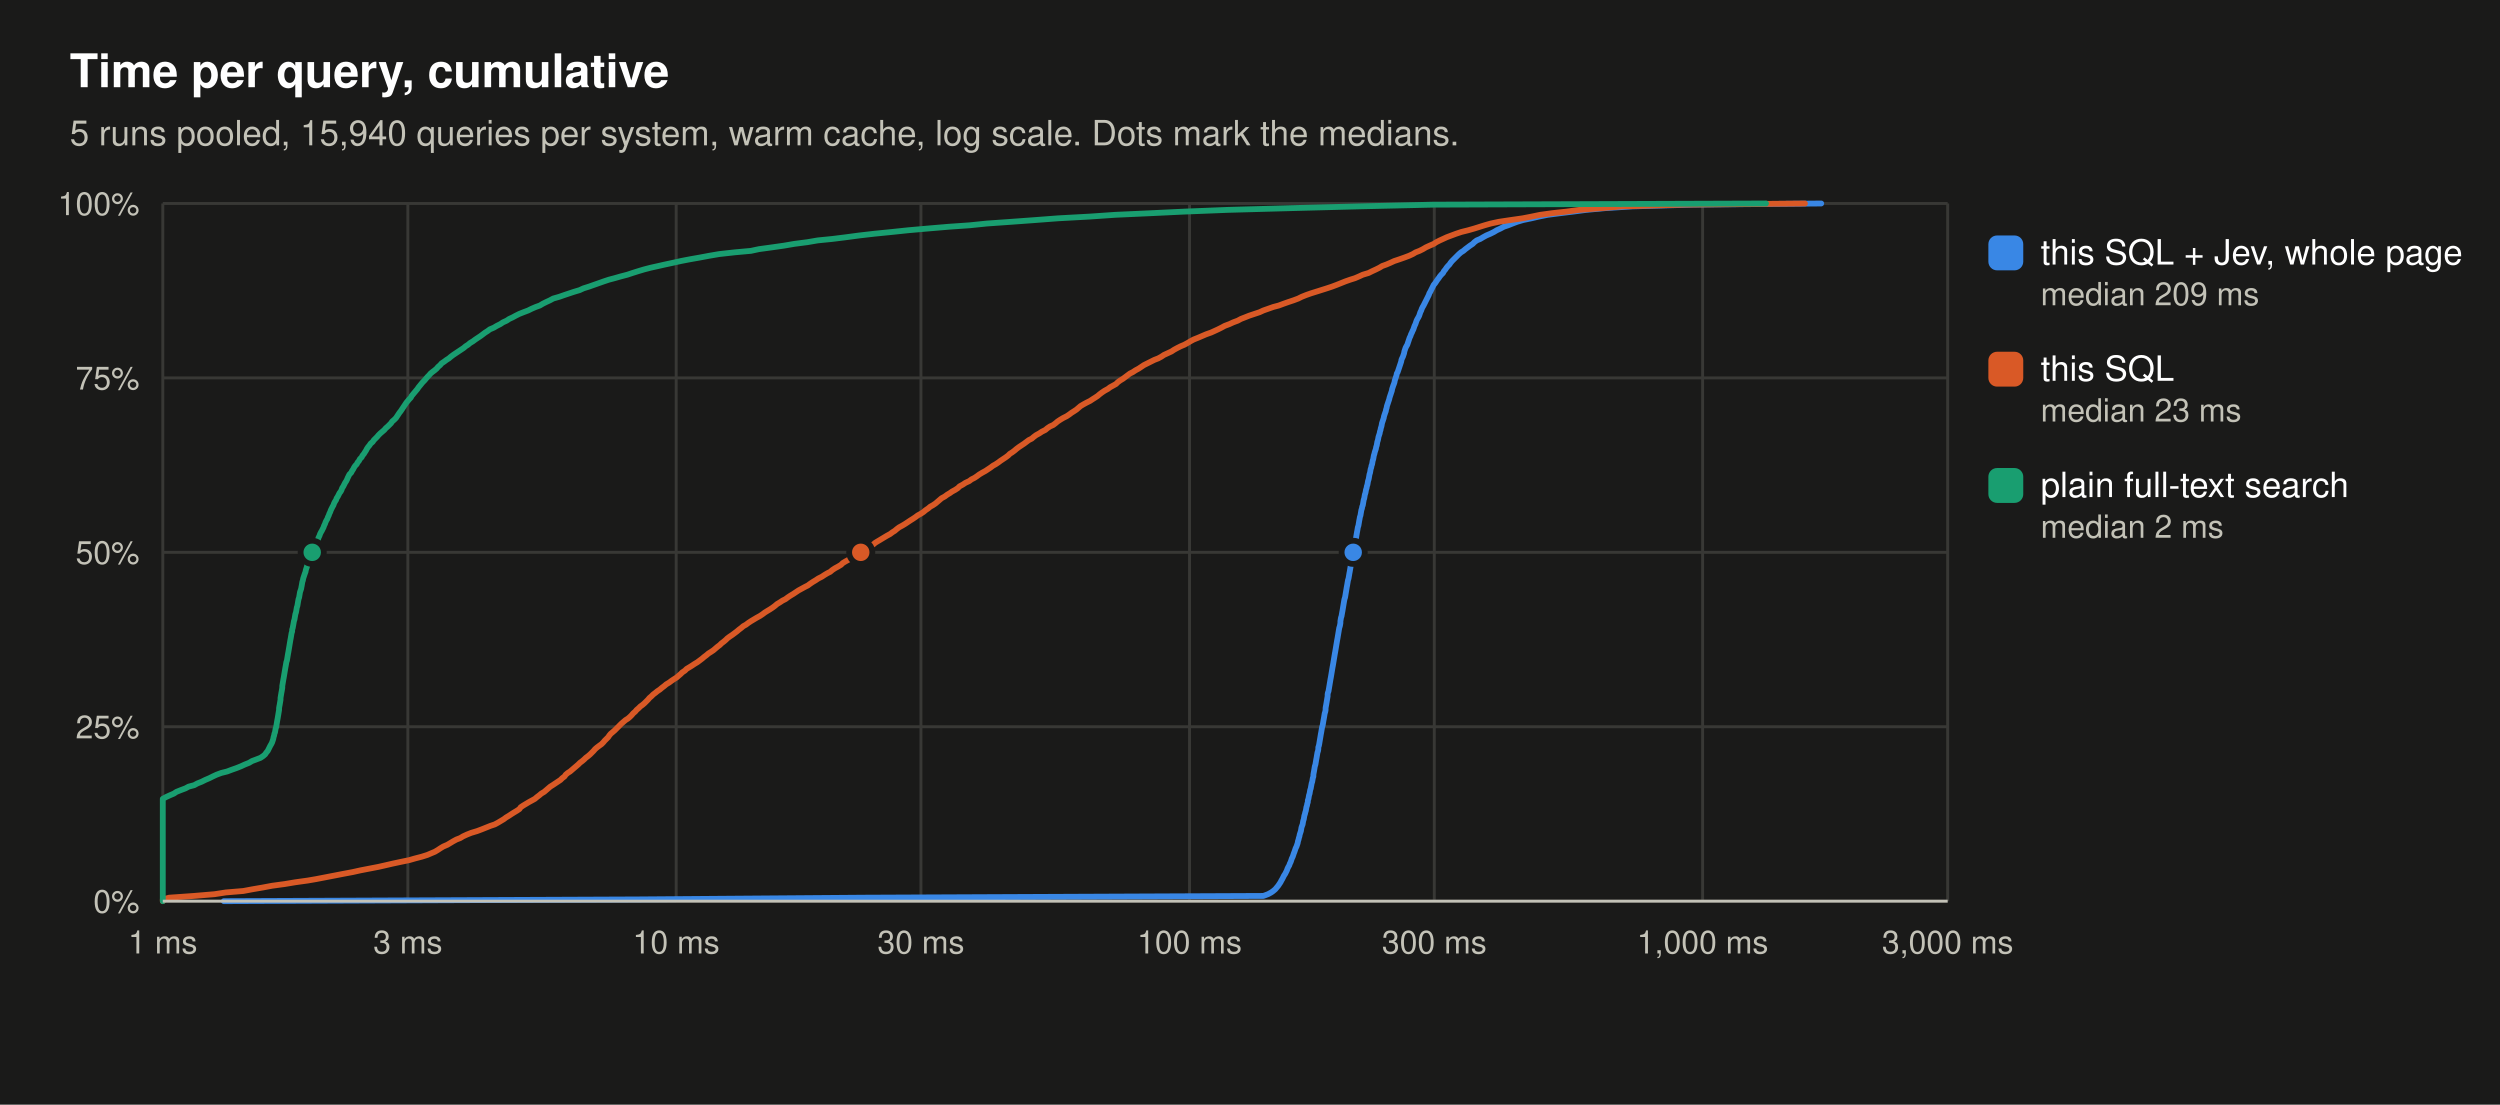
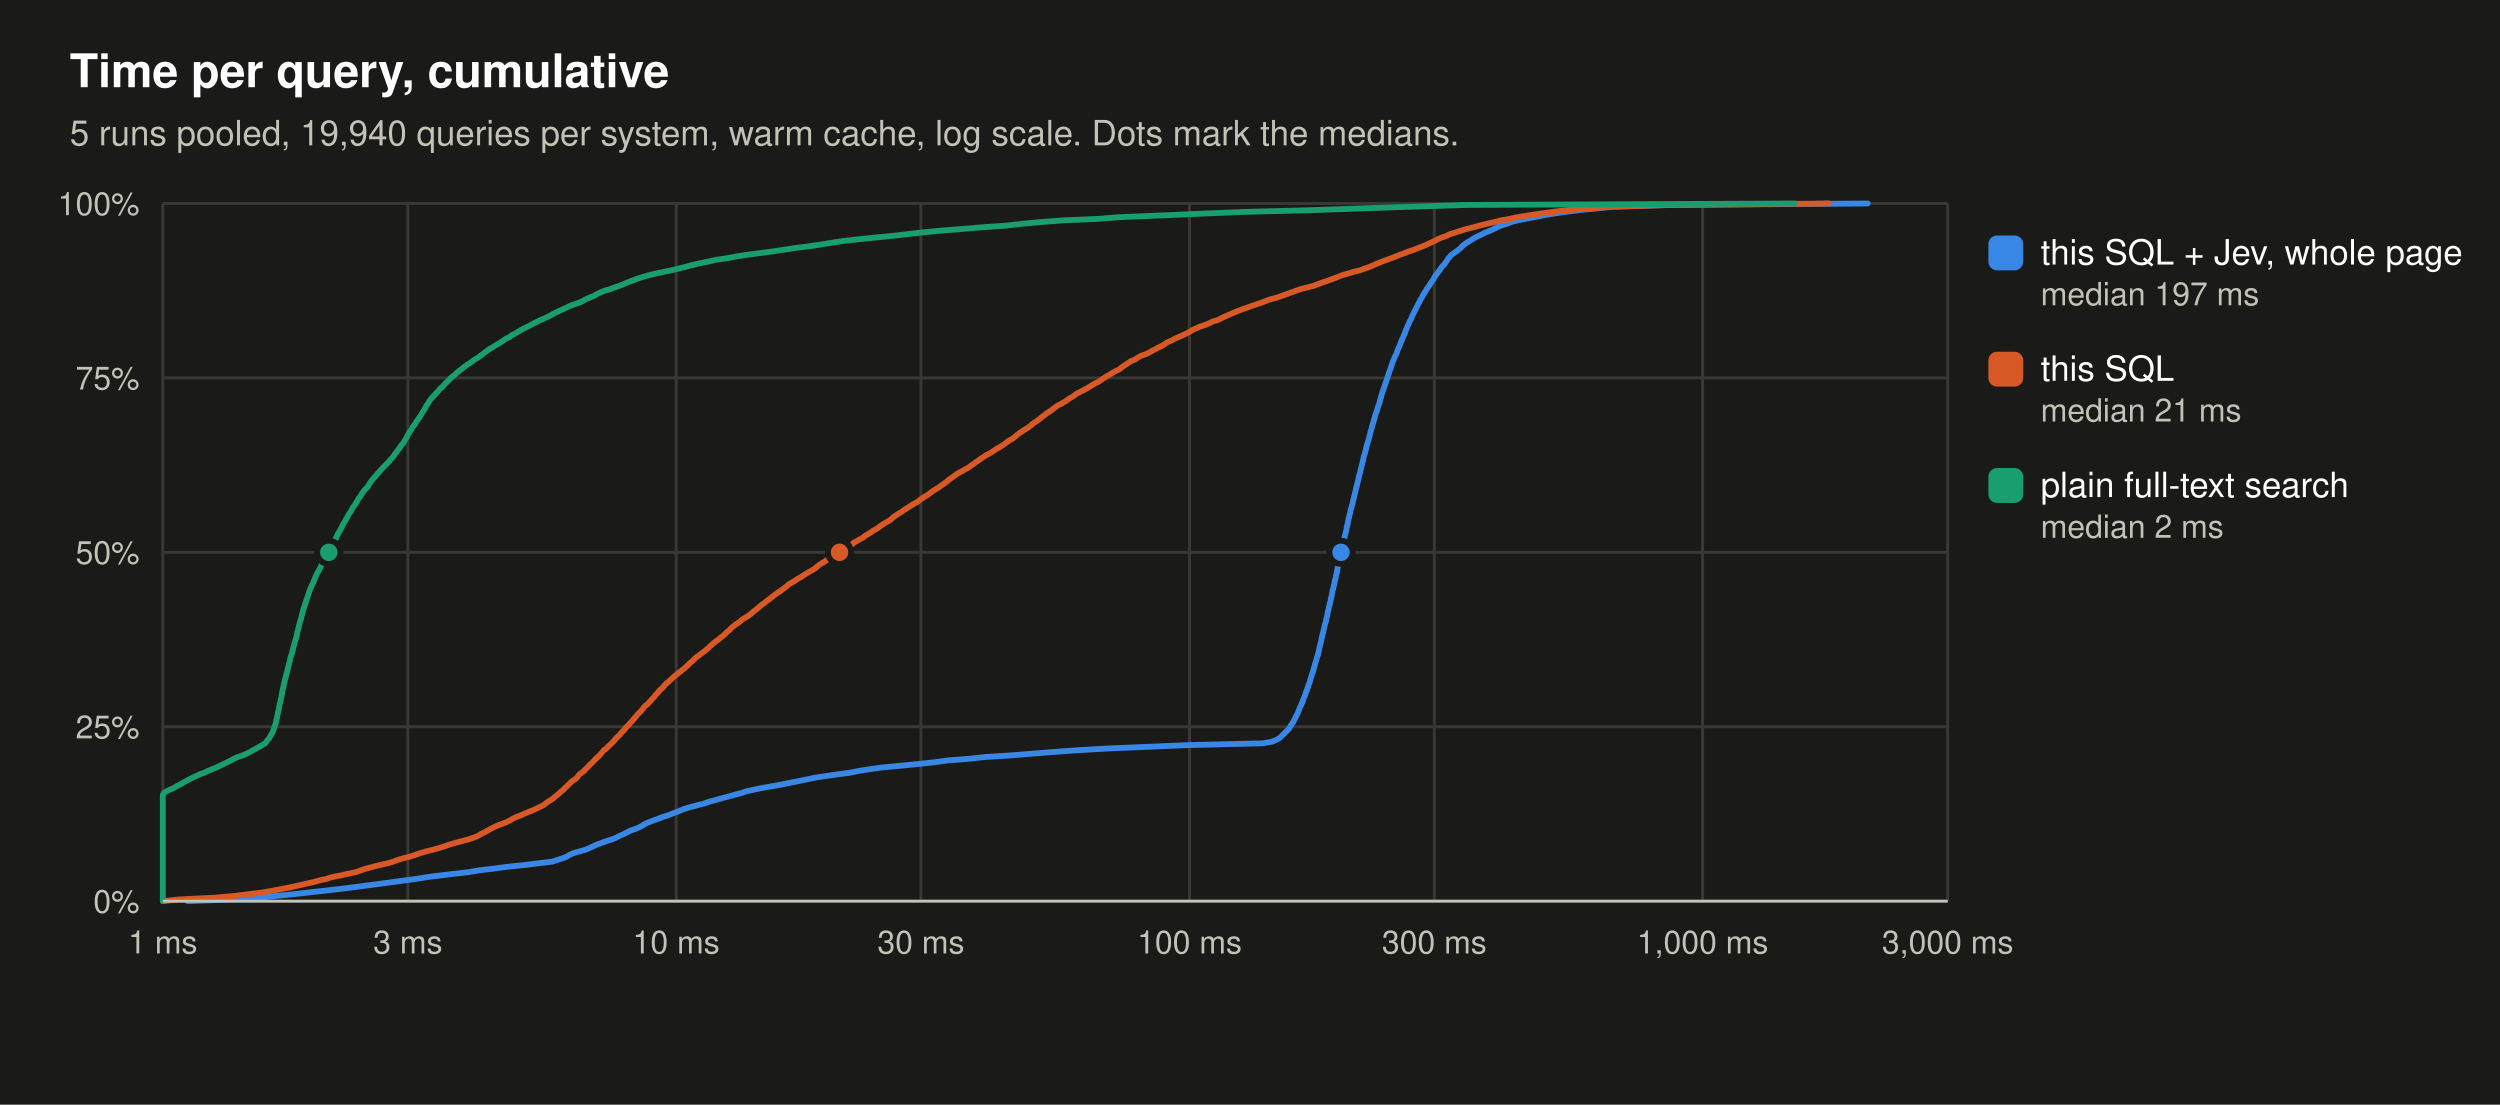
<svg xmlns="http://www.w3.org/2000/svg" width="860" height="380" viewBox="0 0 860 380" role="img" font-family="-apple-system, 'Segoe UI', Helvetica, Arial, sans-serif">
  <rect width="860" height="380" fill="#1a1a19" />
  <text x="24.0" y="30.0" font-size="16" fill="#ffffff" font-weight="600">Time per query, cumulative</text>
-   <text x="24.0" y="50.0" font-size="12" fill="#c3c2b7">5 runs pooled, 15,940 queries per system, warm cache, log scale. Dots mark the medians.</text>
+   <text x="24.0" y="50.0" font-size="12" fill="#c3c2b7">5 runs pooled, 19,940 queries per system, warm cache, log scale. Dots mark the medians.</text>
  <line x1="56.0" y1="310.0" x2="670.0" y2="310.0" stroke="#383835" stroke-width="1" />
  <text x="48.0" y="314.0" font-size="11" fill="#c3c2b7" text-anchor="end">0%</text>
  <line x1="56.0" y1="250.0" x2="670.0" y2="250.0" stroke="#383835" stroke-width="1" />
  <text x="48.0" y="254.0" font-size="11" fill="#c3c2b7" text-anchor="end">25%</text>
  <line x1="56.0" y1="190.0" x2="670.0" y2="190.0" stroke="#383835" stroke-width="1" />
  <text x="48.0" y="194.0" font-size="11" fill="#c3c2b7" text-anchor="end">50%</text>
  <line x1="56.0" y1="130.0" x2="670.0" y2="130.0" stroke="#383835" stroke-width="1" />
  <text x="48.0" y="134.0" font-size="11" fill="#c3c2b7" text-anchor="end">75%</text>
  <line x1="56.0" y1="70.0" x2="670.0" y2="70.0" stroke="#383835" stroke-width="1" />
  <text x="48.0" y="74.0" font-size="11" fill="#c3c2b7" text-anchor="end">100%</text>
  <line x1="56.0" y1="70.0" x2="56.0" y2="310.0" stroke="#383835" stroke-width="1" />
  <text x="56.0" y="328.0" font-size="11" fill="#c3c2b7" text-anchor="middle">1 ms</text>
  <line x1="140.3" y1="70.0" x2="140.3" y2="310.0" stroke="#383835" stroke-width="1" />
  <text x="140.3" y="328.0" font-size="11" fill="#c3c2b7" text-anchor="middle">3 ms</text>
  <line x1="232.6" y1="70.0" x2="232.6" y2="310.0" stroke="#383835" stroke-width="1" />
  <text x="232.6" y="328.0" font-size="11" fill="#c3c2b7" text-anchor="middle">10 ms</text>
  <line x1="316.8" y1="70.0" x2="316.8" y2="310.0" stroke="#383835" stroke-width="1" />
  <text x="316.8" y="328.0" font-size="11" fill="#c3c2b7" text-anchor="middle">30 ms</text>
  <line x1="409.2" y1="70.0" x2="409.2" y2="310.0" stroke="#383835" stroke-width="1" />
  <text x="409.2" y="328.0" font-size="11" fill="#c3c2b7" text-anchor="middle">100 ms</text>
  <line x1="493.4" y1="70.0" x2="493.4" y2="310.0" stroke="#383835" stroke-width="1" />
  <text x="493.4" y="328.0" font-size="11" fill="#c3c2b7" text-anchor="middle">300 ms</text>
  <line x1="585.7" y1="70.0" x2="585.7" y2="310.0" stroke="#383835" stroke-width="1" />
  <text x="585.7" y="328.0" font-size="11" fill="#c3c2b7" text-anchor="middle">1,000 ms</text>
  <line x1="670.0" y1="70.0" x2="670.0" y2="310.0" stroke="#383835" stroke-width="1" />
  <text x="670.0" y="328.0" font-size="11" fill="#c3c2b7" text-anchor="middle">3,000 ms</text>
-   <path d="M77.0,310.0L219.5,309.4L297.5,308.8L434.6,308.2L436.2,307.6L437.3,307.0L438.0,306.5L438.7,305.9L439.2,305.3L439.7,304.7L440.1,304.1L440.5,303.5L440.8,302.9L441.1,302.4L441.4,301.8L441.7,301.2L442.1,300.6L442.4,300.0L442.7,299.4L442.9,298.8L443.2,298.2L443.5,297.7L443.7,297.1L444.0,296.5L444.2,295.9L444.4,295.3L444.7,294.7L444.9,294.1L445.1,293.5L445.3,293.0L445.5,292.4L445.7,291.8L446.0,291.2L446.2,290.6L446.4,290.0L446.5,289.4L446.7,288.8L446.8,288.3L447.0,287.7L447.1,287.1L447.3,286.5L447.5,285.9L447.6,285.3L447.7,284.7L447.9,284.1L448.1,283.6L448.2,283.0L448.3,282.4L448.5,281.8L448.6,281.2L448.7,280.6L448.9,280.0L449.0,279.5L449.2,278.9L449.3,278.3L449.4,277.7L449.6,277.1L449.7,276.5L449.9,275.9L449.9,275.3L450.1,274.8L450.2,274.2L450.3,273.6L450.5,273.0L450.6,272.4L450.7,271.8L450.9,271.2L451.0,270.6L451.1,270.1L451.2,269.5L451.4,268.9L451.5,268.3L451.6,267.7L451.8,267.1L451.8,266.5L451.9,265.9L452.0,265.4L452.1,264.8L452.2,264.2L452.3,263.6L452.5,263.0L452.6,262.4L452.7,261.8L452.8,261.2L452.9,260.7L453.0,260.1L453.1,259.5L453.2,258.9L453.4,258.3L453.5,257.7L453.5,257.1L453.7,256.5L453.8,256.0L453.9,255.4L454.0,254.8L454.1,254.2L454.2,253.6L454.3,253.0L454.4,252.4L454.5,251.9L454.6,251.3L454.7,250.7L454.8,250.1L455.0,249.5L455.1,248.9L455.2,248.3L455.3,247.7L455.4,247.2L455.5,246.6L455.6,246.0L455.7,245.4L455.9,244.8L456.0,244.2L456.0,243.6L456.1,243.0L456.2,242.5L456.3,241.9L456.4,241.3L456.5,240.7L456.6,240.1L456.7,239.5L456.7,238.9L456.8,238.3L457.0,237.8L457.1,237.2L457.2,236.6L457.3,236.0L457.4,235.4L457.5,234.8L457.6,234.2L457.7,233.6L457.8,233.1L457.9,232.5L458.0,231.9L458.1,231.3L458.2,230.7L458.3,230.1L458.4,229.5L458.5,229.0L458.6,228.4L458.7,227.8L458.8,227.2L458.9,226.6L459.0,226.0L459.1,225.4L459.2,224.8L459.3,224.3L459.4,223.7L459.5,223.1L459.6,222.5L459.7,221.9L459.8,221.3L459.9,220.7L460.0,220.1L460.1,219.6L460.2,219.0L460.3,218.4L460.4,217.8L460.5,217.2L460.6,216.6L460.7,216.0L460.9,215.4L461.0,214.9L461.1,214.3L461.1,213.7L461.2,213.1L461.3,212.5L461.5,211.9L461.6,211.3L461.7,210.7L461.8,210.2L461.9,209.6L462.0,209.0L462.1,208.4L462.2,207.8L462.3,207.2L462.4,206.6L462.5,206.1L462.7,205.5L462.8,204.9L462.9,204.3L463.0,203.7L463.1,203.1L463.2,202.5L463.3,201.9L463.4,201.4L463.5,200.8L463.6,200.2L463.7,199.6L463.9,199.0L464.0,198.4L464.1,197.8L464.2,197.2L464.3,196.7L464.4,196.1L464.5,195.5L464.6,194.9L464.7,194.3L464.8,193.7L464.9,193.1L465.1,192.5L465.2,192.0L465.3,191.4L465.4,190.8L465.5,190.2L465.6,189.6L465.7,189.0L465.8,188.4L465.9,187.8L466.1,187.3L466.2,186.7L466.3,186.1L466.4,185.5L466.5,184.9L466.6,184.3L466.7,183.7L466.8,183.1L466.9,182.6L467.0,182.0L467.1,181.4L467.3,180.8L467.4,180.2L467.5,179.6L467.6,179.0L467.7,178.5L467.8,177.9L468.0,177.3L468.1,176.7L468.2,176.1L468.3,175.5L468.5,174.9L468.6,174.3L468.8,173.8L468.9,173.2L469.0,172.6L469.1,172.0L469.3,171.4L469.4,170.8L469.5,170.2L469.7,169.6L469.8,169.1L469.9,168.5L470.1,167.9L470.2,167.3L470.4,166.7L470.5,166.1L470.6,165.5L470.8,164.9L470.9,164.4L471.0,163.8L471.1,163.2L471.3,162.6L471.4,162.0L471.5,161.4L471.7,160.8L471.8,160.2L472.0,159.7L472.1,159.1L472.2,158.5L472.4,157.9L472.5,157.3L472.6,156.7L472.8,156.1L472.9,155.6L473.1,155.0L473.3,154.4L473.4,153.8L473.6,153.2L473.7,152.6L473.8,152.0L474.0,151.4L474.1,150.9L474.2,150.3L474.4,149.7L474.6,149.1L474.7,148.5L474.9,147.9L475.0,147.3L475.2,146.7L475.3,146.2L475.4,145.6L475.6,145.0L475.8,144.4L476.0,143.8L476.1,143.2L476.3,142.6L476.5,142.0L476.7,141.5L476.8,140.9L477.0,140.3L477.1,139.7L477.3,139.1L477.5,138.5L477.7,137.9L477.9,137.3L478.0,136.8L478.2,136.2L478.4,135.6L478.6,135.0L478.8,134.4L478.9,133.8L479.1,133.2L479.3,132.6L479.5,132.1L479.7,131.5L479.8,130.9L480.0,130.3L480.2,129.7L480.4,129.1L480.5,128.5L480.8,128.0L481.0,127.4L481.2,126.8L481.4,126.2L481.6,125.6L481.8,125.0L482.0,124.4L482.1,123.8L482.3,123.3L482.6,122.7L482.8,122.1L483.0,121.5L483.1,120.9L483.3,120.3L483.5,119.7L483.8,119.1L484.1,118.6L484.3,118.0L484.5,117.4L484.7,116.8L484.9,116.2L485.2,115.6L485.4,115.0L485.7,114.4L485.9,113.9L486.2,113.3L486.4,112.7L486.6,112.1L486.9,111.5L487.1,110.9L487.3,110.3L487.6,109.7L487.9,109.2L488.2,108.6L488.4,108.0L488.6,107.4L488.9,106.8L489.1,106.2L489.4,105.6L489.7,105.1L490.0,104.5L490.3,103.9L490.6,103.3L490.9,102.7L491.2,102.1L491.5,101.5L491.7,100.9L492.0,100.4L492.3,99.8L492.6,99.2L492.9,98.6L493.2,98.0L493.7,97.4L494.1,96.8L494.5,96.2L494.9,95.7L495.3,95.1L495.8,94.5L496.4,93.9L496.7,93.3L497.2,92.7L497.6,92.1L498.1,91.5L498.6,91.0L499.0,90.4L499.5,89.8L500.1,89.2L500.7,88.6L501.3,88.0L501.9,87.4L502.6,86.8L503.4,86.3L504.1,85.7L504.9,85.1L505.7,84.5L506.6,83.9L507.2,83.3L508.0,82.7L509.2,82.2L510.2,81.6L511.3,81.0L512.7,80.4L513.9,79.8L514.9,79.2L516.2,78.6L517.3,78.0L518.8,77.5L520.3,76.9L521.9,76.3L523.9,75.7L526.8,75.1L529.4,74.5L532.4,73.9L537.0,73.3L541.1,72.8L545.7,72.2L552.2,71.6L561.5,71.0L582.3,70.4L626.5,70.0" fill="none" stroke="#3987e5" stroke-width="2" stroke-linejoin="round" stroke-linecap="round" />
-   <circle cx="465.5" cy="190.0" r="4" fill="#3987e5" stroke="#1a1a19" stroke-width="2" />
-   <path d="M56.0,310.0L56.0,309.4L58.2,308.8L66.7,308.2L73.8,307.6L77.7,307.0L83.7,306.5L86.9,305.9L90.4,305.3L93.6,304.7L98.0,304.1L101.6,303.5L105.9,302.9L108.8,302.4L111.9,301.8L115.0,301.2L118.1,300.6L121.3,300.0L124.0,299.4L127.1,298.8L130.2,298.2L132.4,297.7L135.0,297.1L137.8,296.5L140.7,295.9L142.8,295.3L145.1,294.7L147.0,294.1L148.4,293.5L149.6,293.0L150.6,292.4L151.5,291.8L152.5,291.2L153.9,290.6L154.9,290.0L155.9,289.4L157.0,288.8L158.3,288.3L159.3,287.7L160.6,287.1L162.1,286.5L164.1,285.9L165.7,285.3L167.2,284.7L168.7,284.1L170.2,283.6L171.3,283.0L172.3,282.4L173.3,281.8L174.1,281.2L175.1,280.6L176.0,280.0L176.8,279.5L177.8,278.9L178.7,278.3L179.1,277.7L180.0,277.1L181.0,276.5L182.0,275.9L183.1,275.3L184.0,274.8L184.7,274.2L185.5,273.6L186.2,273.0L187.2,272.4L187.9,271.8L188.6,271.2L189.3,270.6L190.1,270.1L191.0,269.5L191.9,268.9L192.8,268.3L193.4,267.7L194.2,267.1L194.6,266.5L195.3,265.9L196.1,265.4L196.8,264.8L197.5,264.2L198.2,263.6L198.9,263.0L199.5,262.4L200.3,261.8L201.0,261.2L201.5,260.7L202.3,260.1L203.0,259.5L203.6,258.9L204.2,258.3L204.7,257.7L205.4,257.1L206.2,256.5L206.9,256.0L207.5,255.4L208.0,254.8L208.6,254.2L209.2,253.6L209.6,253.0L210.1,252.4L210.7,251.9L211.4,251.3L212.0,250.7L212.6,250.1L213.2,249.5L213.8,248.9L214.5,248.3L215.2,247.7L216.0,247.2L216.7,246.6L217.3,246.0L217.8,245.4L218.5,244.8L219.0,244.2L219.7,243.6L220.3,243.0L221.0,242.5L221.7,241.9L222.3,241.3L222.9,240.7L223.4,240.1L224.1,239.5L224.7,238.9L225.5,238.3L226.1,237.8L227.0,237.2L227.7,236.6L228.5,236.0L229.2,235.4L230.2,234.8L231.0,234.2L231.9,233.6L232.7,233.1L233.4,232.5L234.1,231.9L234.7,231.3L235.6,230.7L236.2,230.1L237.2,229.5L238.0,229.0L238.9,228.4L239.9,227.8L240.7,227.2L241.5,226.6L242.2,226.0L243.0,225.4L243.7,224.8L244.5,224.3L245.4,223.7L246.1,223.1L246.8,222.5L247.6,221.9L248.2,221.3L249.0,220.7L249.7,220.1L250.2,219.6L251.0,219.0L251.9,218.4L252.7,217.8L253.5,217.2L254.2,216.6L255.0,216.0L255.7,215.4L256.6,214.9L257.4,214.3L258.3,213.7L259.3,213.1L260.3,212.5L261.4,211.9L262.3,211.3L263.1,210.7L263.9,210.2L264.9,209.6L265.8,209.0L266.6,208.4L267.3,207.8L268.3,207.2L269.2,206.6L270.2,206.1L271.0,205.5L271.9,204.9L272.9,204.3L273.8,203.7L274.7,203.1L275.8,202.5L276.9,201.9L277.9,201.4L278.7,200.8L279.6,200.2L280.6,199.6L281.5,199.0L282.7,198.4L283.6,197.8L284.6,197.2L285.6,196.7L286.3,196.1L287.2,195.5L288.3,194.9L289.3,194.3L289.9,193.7L290.9,193.1L292.0,192.5L292.8,192.0L293.8,191.4L294.7,190.8L295.8,190.2L296.6,189.6L297.6,189.0L298.5,188.4L299.6,187.8L300.4,187.3L301.1,186.7L302.1,186.1L303.1,185.5L304.1,184.9L305.1,184.3L306.2,183.7L307.0,183.1L307.8,182.6L308.5,182.0L309.3,181.4L310.4,180.8L311.4,180.2L312.3,179.6L313.2,179.0L314.0,178.5L314.9,177.9L315.7,177.3L316.8,176.7L317.7,176.1L318.4,175.5L319.3,174.9L320.0,174.3L320.9,173.8L321.8,173.2L322.5,172.6L323.2,172.0L323.9,171.4L325.0,170.8L325.8,170.2L326.8,169.6L327.5,169.1L328.6,168.5L329.5,167.9L330.1,167.3L331.2,166.7L332.1,166.1L333.4,165.5L334.2,164.9L335.2,164.4L336.1,163.8L336.9,163.2L337.9,162.6L339.0,162.0L339.9,161.4L340.8,160.8L341.6,160.2L342.5,159.7L343.4,159.1L344.2,158.5L345.1,157.9L346.0,157.3L346.8,156.7L347.4,156.1L348.2,155.6L349.0,155.0L349.7,154.4L350.5,153.8L351.4,153.2L352.3,152.6L353.1,152.0L353.9,151.4L354.9,150.9L355.6,150.3L356.4,149.7L357.5,149.1L358.4,148.5L359.6,147.9L360.3,147.3L361.2,146.7L362.3,146.2L363.1,145.6L363.8,145.0L364.7,144.4L365.7,143.8L366.9,143.2L367.8,142.6L368.6,142.0L369.4,141.5L370.3,140.9L371.0,140.3L371.7,139.7L372.7,139.1L373.8,138.5L375.0,137.9L375.9,137.3L376.7,136.8L377.6,136.2L378.3,135.6L379.1,135.0L380.0,134.4L381.1,133.8L381.9,133.2L383.0,132.6L383.9,132.1L384.5,131.5L385.3,130.9L386.3,130.3L387.1,129.7L387.9,129.1L388.7,128.5L389.7,128.0L390.6,127.4L391.7,126.8L392.6,126.2L393.5,125.6L394.7,125.0L395.9,124.4L397.1,123.8L398.4,123.3L399.5,122.7L400.4,122.1L401.7,121.5L403.0,120.9L403.9,120.3L405.0,119.7L406.2,119.1L407.4,118.6L408.5,118.0L409.5,117.4L410.6,116.8L412.1,116.2L413.5,115.6L414.9,115.0L416.6,114.4L417.7,113.9L419.0,113.3L420.2,112.7L421.3,112.1L422.9,111.5L424.2,110.9L425.8,110.3L426.9,109.7L428.2,109.2L429.7,108.6L431.5,108.0L433.3,107.4L434.6,106.8L436.3,106.2L438.0,105.6L439.9,105.1L441.5,104.5L443.2,103.9L445.0,103.3L446.6,102.7L447.8,102.1L449.3,101.5L451.0,100.9L452.6,100.4L454.5,99.8L456.4,99.2L458.2,98.6L459.8,98.0L461.3,97.4L462.8,96.8L464.5,96.2L466.1,95.7L467.5,95.1L468.8,94.5L470.8,93.9L472.0,93.3L473.3,92.7L474.5,92.1L475.5,91.5L476.9,91.0L478.3,90.4L479.6,89.8L481.4,89.2L483.1,88.6L484.7,88.0L486.0,87.4L487.0,86.8L488.3,86.3L489.5,85.7L490.5,85.1L491.8,84.5L493.2,83.9L494.1,83.3L495.3,82.7L496.4,82.2L497.7,81.6L499.3,81.0L500.9,80.4L502.7,79.8L505.1,79.2L507.2,78.6L509.1,78.0L510.7,77.5L512.8,76.9L515.6,76.3L519.6,75.7L523.8,75.1L526.9,74.5L529.8,73.9L534.2,73.3L538.8,72.8L543.3,72.2L550.9,71.6L558.1,71.0L579.2,70.4L620.9,70.0" fill="none" stroke="#d95926" stroke-width="2" stroke-linejoin="round" stroke-linecap="round" />
-   <circle cx="296.1" cy="190.0" r="4" fill="#d95926" stroke="#1a1a19" stroke-width="2" />
-   <path d="M56.0,310.0L56.0,309.4L56.0,308.8L56.0,308.2L56.0,307.6L56.0,307.0L56.0,306.5L56.0,305.9L56.0,305.3L56.0,304.7L56.0,304.1L56.0,303.5L56.0,302.9L56.0,302.4L56.0,301.8L56.0,301.2L56.0,300.6L56.0,300.0L56.0,299.4L56.0,298.8L56.0,298.2L56.0,297.7L56.0,297.1L56.0,296.5L56.0,295.9L56.0,295.3L56.0,294.7L56.0,294.1L56.0,293.5L56.0,293.0L56.0,292.4L56.0,291.8L56.0,291.2L56.0,290.6L56.0,290.0L56.0,289.4L56.0,288.8L56.0,288.3L56.0,287.7L56.0,287.1L56.0,286.5L56.0,285.9L56.0,285.3L56.0,284.7L56.0,284.1L56.0,283.6L56.0,283.0L56.0,282.4L56.0,281.8L56.0,281.2L56.0,280.6L56.0,280.0L56.0,279.5L56.0,278.9L56.0,278.3L56.0,277.7L56.0,277.1L56.0,276.5L56.0,275.9L56.0,275.3L56.0,274.8L57.1,274.2L58.4,273.6L59.8,273.0L60.7,272.4L62.2,271.8L63.8,271.2L64.9,270.6L66.8,270.1L67.9,269.5L69.4,268.9L70.6,268.3L72.0,267.7L73.2,267.1L74.5,266.5L76.1,265.9L78.1,265.4L79.7,264.8L81.4,264.2L82.9,263.6L84.2,263.0L85.7,262.4L86.7,261.8L88.3,261.2L89.6,260.7L90.5,260.1L91.2,259.5L91.6,258.9L92.1,258.3L92.4,257.7L92.7,257.1L93.0,256.5L93.3,256.0L93.6,255.4L93.8,254.8L94.0,254.2L94.1,253.6L94.3,253.0L94.4,252.4L94.6,251.9L94.7,251.3L94.8,250.7L95.0,250.1L95.1,249.5L95.2,248.9L95.3,248.3L95.4,247.7L95.5,247.2L95.6,246.6L95.7,246.0L95.8,245.4L95.9,244.8L96.0,244.2L96.0,243.6L96.1,243.0L96.2,242.5L96.3,241.9L96.4,241.3L96.5,240.7L96.5,240.1L96.6,239.5L96.7,238.9L96.8,238.3L96.9,237.8L97.0,237.2L97.1,236.6L97.1,236.0L97.2,235.4L97.3,234.8L97.4,234.2L97.5,233.6L97.6,233.1L97.7,232.5L97.8,231.9L97.9,231.3L98.0,230.7L98.1,230.1L98.2,229.5L98.3,229.0L98.4,228.4L98.5,227.8L98.7,227.2L98.8,226.6L98.9,226.0L99.0,225.4L99.1,224.8L99.2,224.3L99.3,223.7L99.4,223.1L99.5,222.5L99.6,221.9L99.7,221.3L99.8,220.7L99.9,220.1L100.0,219.6L100.1,219.0L100.2,218.4L100.3,217.8L100.5,217.2L100.5,216.6L100.7,216.0L100.8,215.4L100.9,214.9L101.0,214.3L101.1,213.7L101.3,213.1L101.4,212.5L101.5,211.9L101.6,211.3L101.8,210.7L101.9,210.2L102.0,209.6L102.1,209.0L102.3,208.4L102.4,207.8L102.5,207.2L102.6,206.6L102.7,206.1L102.9,205.5L103.0,204.9L103.1,204.3L103.2,203.7L103.4,203.1L103.6,202.5L103.7,201.9L103.8,201.4L103.9,200.8L104.0,200.2L104.2,199.6L104.3,199.0L104.5,198.4L104.7,197.8L104.9,197.2L105.1,196.7L105.2,196.1L105.4,195.5L105.6,194.9L105.7,194.3L105.9,193.7L106.2,193.1L106.4,192.5L106.7,192.0L106.9,191.4L107.1,190.8L107.4,190.2L107.6,189.6L107.8,189.0L108.1,188.4L108.3,187.8L108.7,187.3L108.9,186.7L109.2,186.1L109.4,185.5L109.6,184.9L109.9,184.3L110.1,183.7L110.4,183.1L110.7,182.6L111.0,182.0L111.3,181.4L111.5,180.8L111.8,180.2L112.0,179.6L112.3,179.0L112.6,178.5L112.8,177.9L113.1,177.3L113.3,176.7L113.6,176.1L113.8,175.5L114.1,174.9L114.4,174.3L114.7,173.8L114.9,173.2L115.2,172.6L115.6,172.0L115.8,171.4L116.2,170.8L116.5,170.2L116.8,169.6L117.2,169.1L117.5,168.5L117.7,167.9L118.1,167.3L118.4,166.7L118.7,166.1L119.1,165.5L119.4,164.9L119.6,164.4L119.9,163.8L120.2,163.2L120.8,162.6L121.1,162.0L121.5,161.4L121.8,160.8L122.2,160.2L122.7,159.7L123.0,159.1L123.5,158.5L123.8,157.9L124.4,157.3L124.7,156.7L125.2,156.1L125.5,155.6L125.9,155.0L126.2,154.4L126.6,153.8L127.1,153.2L127.5,152.6L128.2,152.0L128.6,151.4L129.1,150.9L129.7,150.3L130.2,149.7L130.8,149.1L131.5,148.5L132.2,147.9L132.7,147.3L133.4,146.7L133.9,146.2L134.5,145.6L134.9,145.0L135.6,144.4L136.2,143.8L136.6,143.2L137.0,142.6L137.4,142.0L137.8,141.5L138.2,140.9L138.6,140.3L139.0,139.7L139.4,139.1L139.8,138.5L140.3,137.9L140.8,137.3L141.3,136.8L141.6,136.2L142.1,135.6L142.6,135.0L143.1,134.4L143.6,133.8L144.0,133.2L144.5,132.6L144.9,132.1L145.4,131.5L146.0,130.9L146.5,130.3L147.0,129.7L147.6,129.1L148.1,128.5L148.7,128.0L149.5,127.4L150.2,126.8L150.7,126.2L151.4,125.6L151.9,125.0L152.8,124.4L153.6,123.8L154.4,123.3L155.1,122.7L155.9,122.1L156.8,121.5L157.7,120.9L158.6,120.3L159.5,119.7L160.2,119.1L161.0,118.6L161.7,118.0L162.7,117.4L163.5,116.8L164.4,116.2L165.3,115.6L166.1,115.0L166.9,114.4L167.7,113.9L168.5,113.3L169.9,112.7L170.9,112.1L172.1,111.5L173.0,110.9L174.3,110.3L175.2,109.7L176.3,109.2L177.4,108.6L178.6,108.0L180.1,107.4L181.7,106.8L182.9,106.2L184.3,105.6L185.7,105.1L186.7,104.5L187.9,103.9L189.2,103.3L190.3,102.7L192.4,102.1L194.1,101.5L195.9,100.9L197.4,100.4L199.4,99.8L200.7,99.2L202.6,98.6L204.3,98.0L206.0,97.4L207.7,96.8L209.5,96.2L211.4,95.7L213.5,95.1L215.8,94.5L217.6,93.9L219.5,93.3L221.5,92.7L223.8,92.1L226.5,91.5L228.7,91.0L231.5,90.4L234.2,89.8L237.3,89.2L240.7,88.6L243.9,88.0L247.4,87.4L252.8,86.8L258.3,86.3L261.1,85.7L265.5,85.1L269.7,84.5L273.2,83.9L277.8,83.3L281.3,82.7L286.3,82.2L291.1,81.6L295.6,81.0L300.8,80.4L306.8,79.8L312.5,79.2L319.3,78.6L326.4,78.0L333.6,77.5L339.4,76.9L347.9,76.3L356.1,75.7L364.0,75.1L374.9,74.5L383.6,73.9L396.8,73.3L407.2,72.8L422.3,72.2L444.2,71.6L467.3,71.0L493.0,70.4L607.5,70.0" fill="none" stroke="#199e70" stroke-width="2" stroke-linejoin="round" stroke-linecap="round" />
-   <circle cx="107.4" cy="190.0" r="4" fill="#199e70" stroke="#1a1a19" stroke-width="2" />
+   <path d="M64.6,310.0L79.6,309.4L89.0,308.8L95.1,308.2L101.0,307.6L106.3,307.0L111.7,306.4L116.0,305.9L121.1,305.3L125.5,304.7L130.1,304.1L134.6,303.5L139.0,302.9L143.4,302.3L147.1,301.7L152.0,301.1L156.1,300.6L161.3,300.0L164.8,299.4L169.8,298.8L174.3,298.2L180.1,297.6L185.0,297.0L190.0,296.4L191.8,295.8L193.7,295.2L194.9,294.7L195.9,294.1L197.2,293.5L199.3,292.9L201.4,292.3L202.8,291.7L204.1,291.1L205.4,290.5L207.1,289.9L208.7,289.3L210.3,288.8L211.9,288.2L213.0,287.6L214.4,287.0L215.6,286.4L216.7,285.8L218.4,285.2L219.9,284.6L221.0,284.0L221.9,283.4L223.1,282.9L224.6,282.3L226.3,281.7L227.8,281.1L229.7,280.5L231.2,279.9L232.9,279.3L234.3,278.7L235.8,278.1L237.6,277.6L239.9,277.0L242.3,276.4L243.9,275.8L246.2,275.2L248.3,274.6L250.6,274.0L252.7,273.4L255.0,272.8L256.8,272.2L259.1,271.7L261.9,271.1L265.4,270.5L268.8,269.9L271.7,269.3L274.7,268.7L277.6,268.1L280.5,267.5L284.5,266.9L288.7,266.3L292.5,265.8L295.4,265.2L299.2,264.6L303.5,264.0L310.0,263.4L316.0,262.8L321.6,262.2L325.9,261.6L333.5,261.0L339.0,260.4L347.1,259.9L354.6,259.3L362.1,258.7L370.4,258.1L380.7,257.5L394.9,256.9L409.1,256.3L434.5,255.7L437.7,255.1L439.1,254.5L440.0,254.0L440.7,253.4L441.3,252.8L441.9,252.2L442.5,251.6L443.1,251.0L443.6,250.4L443.9,249.8L444.3,249.2L444.7,248.7L445.0,248.1L445.3,247.5L445.6,246.9L445.9,246.3L446.2,245.7L446.5,245.1L446.7,244.5L447.0,243.9L447.2,243.3L447.5,242.8L447.7,242.2L448.0,241.6L448.2,241.0L448.4,240.4L448.7,239.8L448.9,239.2L449.1,238.6L449.3,238.0L449.6,237.4L449.7,236.9L450.0,236.3L450.1,235.7L450.4,235.1L450.6,234.5L450.7,233.9L450.9,233.3L451.1,232.7L451.3,232.1L451.5,231.5L451.7,231.0L451.8,230.4L452.0,229.8L452.2,229.2L452.3,228.6L452.5,228.0L452.7,227.4L452.9,226.8L453.0,226.2L453.2,225.7L453.4,225.1L453.5,224.5L453.7,223.9L453.8,223.3L453.9,222.7L454.1,222.1L454.2,221.5L454.4,220.9L454.5,220.3L454.6,219.8L454.7,219.2L454.9,218.6L455.0,218.0L455.2,217.4L455.3,216.8L455.5,216.2L455.6,215.6L455.7,215.0L455.9,214.4L456.1,213.9L456.2,213.3L456.3,212.7L456.5,212.1L456.6,211.5L456.7,210.9L456.8,210.3L457.0,209.7L457.1,209.1L457.2,208.5L457.4,208.0L457.5,207.4L457.7,206.8L457.8,206.2L457.9,205.6L458.1,205.0L458.2,204.4L458.3,203.8L458.4,203.2L458.6,202.6L458.7,202.1L458.8,201.5L459.0,200.9L459.1,200.3L459.2,199.7L459.4,199.1L459.5,198.5L459.6,197.9L459.8,197.3L459.9,196.8L460.0,196.2L460.1,195.6L460.2,195.0L460.4,194.4L460.5,193.8L460.6,193.2L460.8,192.6L460.9,192.0L461.0,191.4L461.2,190.9L461.3,190.3L461.4,189.7L461.5,189.1L461.6,188.5L461.8,187.9L461.9,187.3L462.0,186.7L462.2,186.1L462.3,185.5L462.5,185.0L462.6,184.4L462.8,183.8L462.9,183.2L463.1,182.6L463.2,182.0L463.3,181.4L463.4,180.8L463.6,180.2L463.7,179.6L463.8,179.1L463.9,178.5L464.1,177.9L464.2,177.3L464.4,176.7L464.5,176.1L464.6,175.5L464.8,174.9L465.0,174.3L465.1,173.8L465.3,173.2L465.4,172.6L465.5,172.0L465.7,171.4L465.8,170.8L466.0,170.2L466.1,169.6L466.3,169.0L466.4,168.4L466.5,167.9L466.7,167.3L466.8,166.7L467.0,166.1L467.1,165.5L467.3,164.9L467.4,164.3L467.5,163.7L467.7,163.1L467.9,162.5L468.0,162.0L468.1,161.4L468.3,160.8L468.4,160.2L468.6,159.6L468.7,159.0L468.9,158.4L469.0,157.8L469.1,157.2L469.3,156.6L469.5,156.1L469.6,155.5L469.8,154.9L469.9,154.3L470.1,153.7L470.2,153.1L470.4,152.5L470.6,151.9L470.8,151.3L470.9,150.8L471.1,150.2L471.2,149.6L471.4,149.0L471.5,148.4L471.7,147.8L471.9,147.2L472.0,146.6L472.2,146.0L472.4,145.4L472.5,144.9L472.7,144.3L472.9,143.7L473.0,143.1L473.2,142.5L473.4,141.9L473.7,141.3L473.8,140.7L474.0,140.1L474.2,139.5L474.4,139.0L474.6,138.4L474.7,137.8L474.9,137.2L475.1,136.6L475.2,136.0L475.4,135.4L475.6,134.8L475.8,134.2L476.0,133.6L476.2,133.1L476.4,132.5L476.6,131.9L476.8,131.3L477.0,130.7L477.2,130.1L477.4,129.5L477.6,128.9L477.8,128.3L478.0,127.7L478.2,127.2L478.4,126.6L478.6,126.0L478.8,125.4L479.0,124.8L479.2,124.2L479.5,123.6L479.7,123.0L480.0,122.4L480.3,121.9L480.5,121.3L480.7,120.7L480.9,120.1L481.2,119.5L481.5,118.9L481.7,118.3L481.9,117.7L482.2,117.1L482.4,116.5L482.7,116.0L482.9,115.4L483.2,114.8L483.4,114.2L483.6,113.6L483.9,113.0L484.1,112.4L484.4,111.8L484.7,111.2L484.9,110.6L485.2,110.1L485.5,109.5L485.7,108.9L486.0,108.3L486.3,107.7L486.6,107.1L486.9,106.5L487.2,105.9L487.5,105.3L487.8,104.7L488.1,104.2L488.4,103.6L488.7,103.0L489.1,102.4L489.4,101.8L489.7,101.2L490.1,100.6L490.5,100.0L490.8,99.4L491.2,98.9L491.6,98.3L492.0,97.7L492.4,97.1L492.8,96.5L493.2,95.9L493.5,95.3L493.9,94.7L494.4,94.1L494.8,93.5L495.2,93.0L495.6,92.4L496.0,91.8L496.6,91.2L497.1,90.6L497.5,90.0L497.9,89.4L498.3,88.8L498.8,88.2L499.4,87.6L500.1,87.1L501.0,86.5L501.7,85.9L502.5,85.3L503.0,84.7L503.7,84.1L504.6,83.5L505.6,82.9L506.5,82.3L507.5,81.7L508.5,81.2L509.8,80.6L510.9,80.0L512.5,79.4L513.8,78.8L515.0,78.2L516.3,77.6L518.2,77.0L519.8,76.4L522.1,75.8L524.7,75.3L527.8,74.7L530.8,74.1L534.3,73.5L538.4,72.9L543.1,72.3L549.2,71.7L555.0,71.1L574.1,70.5L642.5,70.0" fill="none" stroke="#3987e5" stroke-width="2" stroke-linejoin="round" stroke-linecap="round" />
+   <circle cx="461.3" cy="190.0" r="4" fill="#3987e5" stroke="#1a1a19" stroke-width="2" />
+   <path d="M56.0,310.0L61.6,309.4L73.9,308.8L80.7,308.2L85.5,307.6L90.4,307.0L93.7,306.4L96.4,305.9L99.5,305.3L102.3,304.7L104.8,304.1L107.6,303.5L109.8,302.9L112.4,302.3L114.3,301.7L117.4,301.1L119.6,300.6L122.5,300.0L124.1,299.4L125.9,298.8L128.2,298.2L130.5,297.6L133.2,297.0L135.3,296.4L136.9,295.8L138.9,295.2L141.0,294.7L142.8,294.1L144.5,293.5L146.5,292.9L149.0,292.3L151.1,291.7L153.0,291.1L154.7,290.5L156.8,289.9L159.1,289.3L160.9,288.8L162.8,288.2L164.3,287.6L165.3,287.0L166.5,286.4L167.6,285.8L168.7,285.2L169.8,284.6L171.1,284.0L172.7,283.4L174.0,282.9L175.3,282.3L176.3,281.7L177.5,281.1L179.1,280.5L180.4,279.9L181.8,279.3L183.4,278.7L184.6,278.1L185.7,277.6L186.9,277.0L187.7,276.4L188.5,275.8L189.5,275.2L190.4,274.6L191.0,274.0L191.8,273.4L192.5,272.8L193.1,272.2L193.8,271.7L194.3,271.1L195.0,270.5L195.6,269.9L196.2,269.3L196.8,268.7L197.8,268.1L198.5,267.5L198.9,266.9L199.4,266.3L200.1,265.8L200.9,265.2L201.4,264.6L202.1,264.0L202.6,263.4L203.2,262.8L203.9,262.2L204.4,261.6L205.0,261.0L205.6,260.4L206.2,259.9L206.7,259.3L207.2,258.7L207.7,258.1L208.5,257.5L209.1,256.9L209.8,256.3L210.4,255.7L211.0,255.1L211.5,254.5L211.9,254.0L212.5,253.4L213.2,252.8L213.6,252.2L214.2,251.6L214.8,251.0L215.2,250.4L215.8,249.8L216.4,249.2L216.8,248.7L217.4,248.1L217.9,247.5L218.4,246.9L218.9,246.3L219.4,245.7L220.0,245.1L220.6,244.5L221.1,243.9L221.5,243.3L222.0,242.8L222.8,242.2L223.3,241.6L223.9,241.0L224.4,240.4L225.0,239.8L225.4,239.2L226.0,238.6L226.5,238.0L227.0,237.4L227.6,236.9L228.2,236.3L228.7,235.7L229.2,235.1L230.0,234.5L230.6,233.9L231.3,233.3L231.9,232.7L232.7,232.1L233.4,231.5L234.1,231.0L234.8,230.4L235.6,229.8L236.2,229.2L236.9,228.6L237.4,228.0L238.2,227.4L238.8,226.8L239.4,226.2L240.1,225.7L240.9,225.1L241.7,224.5L242.5,223.9L243.2,223.3L243.9,222.7L244.5,222.1L245.2,221.5L245.9,220.9L246.7,220.3L247.4,219.8L248.1,219.2L248.9,218.6L249.5,218.0L250.1,217.4L250.9,216.8L251.4,216.2L252.1,215.6L252.8,215.0L253.7,214.4L254.5,213.9L255.1,213.3L256.0,212.7L257.0,212.1L257.9,211.5L258.6,210.9L259.3,210.3L260.1,209.7L260.8,209.1L261.5,208.5L262.1,208.0L263.0,207.4L263.7,206.8L264.5,206.2L265.3,205.6L266.1,205.0L266.8,204.4L267.7,203.8L268.6,203.2L269.4,202.6L270.1,202.1L270.8,201.5L271.5,200.9L272.6,200.3L273.6,199.7L274.4,199.1L275.6,198.5L276.4,197.9L277.4,197.3L278.2,196.8L279.3,196.2L280.3,195.6L281.0,195.0L281.7,194.4L282.6,193.8L283.7,193.2L284.5,192.6L285.4,192.0L286.5,191.4L287.5,190.9L288.4,190.3L289.3,189.7L290.4,189.1L291.4,188.5L292.2,187.9L293.1,187.3L293.7,186.7L294.8,186.1L295.8,185.5L296.8,185.0L297.5,184.4L298.5,183.8L299.5,183.2L300.3,182.6L301.4,182.0L302.3,181.4L303.1,180.8L304.0,180.2L305.0,179.6L305.9,179.1L306.7,178.5L307.3,177.9L308.2,177.3L309.1,176.7L310.1,176.1L310.9,175.5L311.9,174.9L312.8,174.3L313.6,173.8L314.6,173.2L315.7,172.6L316.4,172.0L317.3,171.4L318.2,170.8L319.2,170.2L320.0,169.6L320.8,169.0L321.7,168.4L322.6,167.9L323.4,167.3L324.3,166.7L325.1,166.1L325.9,165.5L326.6,164.9L327.5,164.3L328.3,163.7L329.1,163.1L330.1,162.5L331.1,162.0L332.1,161.4L333.2,160.8L334.0,160.2L334.9,159.6L335.7,159.0L336.6,158.4L337.4,157.8L338.3,157.2L339.2,156.6L340.2,156.1L341.2,155.5L342.1,154.9L343.0,154.3L344.1,153.7L345.0,153.1L345.9,152.5L346.6,151.9L347.6,151.3L348.5,150.8L349.2,150.2L349.9,149.6L350.7,149.0L351.6,148.4L352.5,147.8L353.5,147.2L354.3,146.6L355.0,146.0L355.8,145.4L356.6,144.9L357.4,144.3L358.1,143.7L358.9,143.1L359.7,142.5L360.5,141.9L361.5,141.3L362.2,140.7L363.0,140.1L363.8,139.5L364.9,139.0L365.9,138.4L366.9,137.8L367.7,137.2L368.7,136.6L369.6,136.0L370.4,135.4L371.6,134.8L372.8,134.2L373.9,133.6L374.7,133.1L375.7,132.5L376.7,131.9L377.9,131.3L378.8,130.7L379.7,130.1L380.6,129.5L381.7,128.9L382.6,128.3L383.7,127.7L384.8,127.2L385.6,126.6L386.4,126.0L387.3,125.4L388.2,124.8L389.1,124.2L390.6,123.6L391.4,123.0L392.5,122.4L394.0,121.9L395.3,121.3L396.3,120.7L397.5,120.1L398.6,119.5L399.9,118.9L400.7,118.3L401.7,117.7L403.1,117.1L404.2,116.5L405.3,116.0L406.7,115.4L408.0,114.8L409.1,114.2L410.1,113.6L411.4,113.0L412.7,112.4L414.5,111.8L416.0,111.2L417.2,110.6L418.9,110.1L420.1,109.5L421.3,108.9L422.7,108.3L424.1,107.7L425.5,107.1L427.1,106.5L428.8,105.9L430.4,105.3L432.2,104.7L433.7,104.2L435.3,103.6L436.8,103.0L439.2,102.4L440.9,101.8L442.5,101.2L444.2,100.6L445.9,100.0L447.6,99.4L449.7,98.9L451.9,98.3L453.5,97.7L455.1,97.1L456.9,96.5L458.5,95.9L460.1,95.3L461.6,94.7L463.7,94.1L465.7,93.5L467.8,93.0L469.4,92.4L471.2,91.8L472.5,91.2L473.9,90.6L475.4,90.0L477.0,89.4L478.7,88.8L480.2,88.2L481.7,87.6L483.1,87.1L484.6,86.5L486.4,85.9L487.9,85.3L489.5,84.7L490.9,84.1L492.1,83.5L493.5,82.9L494.6,82.3L495.9,81.7L497.5,81.2L498.6,80.6L500.6,80.0L502.4,79.4L504.4,78.8L506.8,78.2L509.0,77.6L511.4,77.0L514.0,76.4L516.4,75.8L519.3,75.3L522.0,74.7L525.8,74.1L529.8,73.5L534.1,72.9L538.9,72.3L545.8,71.7L555.3,71.1L575.1,70.5L629.2,70.0" fill="none" stroke="#d95926" stroke-width="2" stroke-linejoin="round" stroke-linecap="round" />
+   <circle cx="288.8" cy="190.0" r="4" fill="#d95926" stroke="#1a1a19" stroke-width="2" />
+   <path d="M56.0,310.0L56.0,309.4L56.0,308.8L56.0,308.2L56.0,307.6L56.0,307.0L56.0,306.4L56.0,305.9L56.0,305.3L56.0,304.7L56.0,304.1L56.0,303.5L56.0,302.9L56.0,302.3L56.0,301.7L56.0,301.1L56.0,300.6L56.0,300.0L56.0,299.4L56.0,298.8L56.0,298.2L56.0,297.6L56.0,297.0L56.0,296.4L56.0,295.8L56.0,295.2L56.0,294.7L56.0,294.1L56.0,293.5L56.0,292.9L56.0,292.3L56.0,291.7L56.0,291.1L56.0,290.5L56.0,289.9L56.0,289.3L56.0,288.8L56.0,288.2L56.0,287.6L56.0,287.0L56.0,286.4L56.0,285.8L56.0,285.2L56.0,284.6L56.0,284.0L56.0,283.4L56.0,282.9L56.0,282.3L56.0,281.7L56.0,281.1L56.0,280.5L56.0,279.9L56.0,279.3L56.0,278.7L56.0,278.1L56.0,277.6L56.0,277.0L56.0,276.4L56.0,275.8L56.0,275.2L56.0,274.6L56.0,274.0L56.0,273.4L56.4,272.8L57.3,272.2L58.3,271.7L59.7,271.1L60.7,270.5L61.9,269.9L62.9,269.3L64.0,268.7L65.1,268.1L66.3,267.5L67.6,266.9L68.9,266.3L70.3,265.8L71.5,265.2L73.0,264.6L74.5,264.0L75.7,263.4L76.9,262.8L78.2,262.2L79.4,261.6L80.5,261.0L81.8,260.4L83.4,259.9L84.8,259.3L86.0,258.7L87.0,258.1L88.1,257.5L89.2,256.9L90.2,256.3L91.2,255.7L91.7,255.1L92.1,254.5L92.6,254.0L92.9,253.4L93.2,252.8L93.6,252.2L93.9,251.6L94.1,251.0L94.3,250.4L94.5,249.8L94.7,249.2L94.9,248.7L95.0,248.1L95.1,247.5L95.3,246.9L95.4,246.3L95.5,245.7L95.6,245.1L95.8,244.5L95.9,243.9L96.0,243.3L96.1,242.8L96.2,242.2L96.4,241.6L96.5,241.0L96.6,240.4L96.8,239.8L96.9,239.2L97.0,238.6L97.1,238.0L97.2,237.4L97.3,236.9L97.5,236.3L97.6,235.7L97.7,235.1L97.9,234.5L98.0,233.9L98.2,233.3L98.3,232.7L98.5,232.1L98.6,231.5L98.8,231.0L98.9,230.4L99.1,229.8L99.2,229.2L99.4,228.6L99.5,228.0L99.7,227.4L99.8,226.8L99.9,226.2L100.1,225.7L100.3,225.1L100.5,224.5L100.6,223.9L100.8,223.3L100.9,222.7L101.1,222.1L101.3,221.5L101.4,220.9L101.6,220.3L101.8,219.8L101.9,219.2L102.1,218.6L102.2,218.0L102.3,217.4L102.5,216.8L102.6,216.2L102.8,215.6L102.9,215.0L103.1,214.4L103.2,213.9L103.4,213.3L103.6,212.7L103.7,212.1L103.9,211.5L104.0,210.9L104.2,210.3L104.3,209.7L104.6,209.1L104.7,208.5L104.9,208.0L105.1,207.4L105.3,206.8L105.5,206.2L105.7,205.6L105.9,205.0L106.1,204.4L106.3,203.8L106.5,203.2L106.7,202.6L107.0,202.1L107.2,201.5L107.5,200.9L107.8,200.3L108.0,199.7L108.3,199.1L108.5,198.5L108.8,197.9L109.0,197.3L109.4,196.8L109.7,196.2L110.0,195.6L110.3,195.0L110.6,194.4L110.9,193.8L111.3,193.2L111.6,192.6L112.0,192.0L112.3,191.4L112.6,190.9L112.9,190.3L113.3,189.7L113.5,189.1L113.8,188.5L114.1,187.9L114.5,187.3L114.8,186.7L115.1,186.1L115.4,185.5L115.6,185.0L115.9,184.4L116.2,183.8L116.5,183.2L116.9,182.6L117.2,182.0L117.5,181.4L117.8,180.8L118.1,180.2L118.5,179.6L118.8,179.1L119.1,178.5L119.5,177.9L119.8,177.3L120.1,176.7L120.6,176.1L120.9,175.5L121.2,174.9L121.6,174.3L122.0,173.8L122.4,173.2L122.7,172.6L123.1,172.0L123.4,171.4L123.9,170.8L124.3,170.2L124.6,169.6L125.1,169.0L125.5,168.4L126.1,167.9L126.6,167.3L126.9,166.7L127.3,166.1L127.7,165.5L128.2,164.9L128.7,164.3L129.3,163.7L129.7,163.1L130.3,162.5L130.7,162.0L131.3,161.4L131.8,160.8L132.4,160.2L133.0,159.6L133.6,159.0L134.1,158.4L134.6,157.8L135.2,157.2L135.6,156.6L135.9,156.1L136.4,155.5L136.8,154.9L137.3,154.3L137.7,153.7L138.1,153.1L138.7,152.5L139.0,151.9L139.4,151.3L139.7,150.8L140.0,150.2L140.3,149.6L140.7,149.0L141.0,148.4L141.5,147.8L141.8,147.2L142.2,146.6L142.7,146.0L143.0,145.4L143.3,144.9L143.8,144.3L144.2,143.7L144.6,143.1L145.0,142.5L145.3,141.9L145.7,141.3L146.1,140.7L146.4,140.1L146.7,139.5L147.1,139.0L147.5,138.4L147.8,137.8L148.3,137.2L148.8,136.6L149.4,136.0L149.9,135.4L150.5,134.8L151.0,134.2L151.5,133.6L152.2,133.1L152.7,132.5L153.2,131.9L153.8,131.3L154.5,130.7L155.0,130.1L155.7,129.5L156.5,128.9L157.1,128.3L157.8,127.7L158.5,127.2L159.2,126.6L160.0,126.0L160.8,125.4L161.8,124.8L162.6,124.2L163.4,123.6L164.5,123.0L165.2,122.4L166.0,121.9L166.7,121.3L167.5,120.7L168.3,120.1L169.4,119.5L170.3,118.9L171.4,118.3L172.3,117.7L173.2,117.1L174.1,116.5L175.2,116.0L175.9,115.4L177.1,114.8L178.1,114.2L179.1,113.6L180.2,113.0L181.4,112.4L182.6,111.8L183.7,111.2L184.9,110.6L185.9,110.1L187.3,109.5L188.6,108.9L189.7,108.3L190.8,107.7L192.1,107.1L193.4,106.5L194.7,105.9L195.9,105.3L197.5,104.7L199.0,104.2L200.4,103.6L201.4,103.0L202.8,102.4L204.3,101.8L205.3,101.2L206.5,100.6L208.0,100.0L210.1,99.4L211.3,98.9L213.2,98.3L214.6,97.7L216.0,97.1L217.6,96.5L219.1,95.9L221.1,95.3L223.1,94.7L225.6,94.1L228.4,93.5L230.9,93.0L233.4,92.4L235.8,91.8L238.0,91.2L240.6,90.6L243.6,90.0L246.2,89.4L250.3,88.8L253.4,88.2L257.3,87.6L261.2,87.1L265.7,86.5L269.7,85.9L273.7,85.3L278.5,84.7L282.4,84.1L286.2,83.5L290.0,82.9L295.5,82.3L301.2,81.7L306.5,81.2L311.7,80.6L316.9,80.0L323.0,79.4L330.6,78.8L337.6,78.2L346.3,77.6L351.4,77.0L358.0,76.4L365.8,75.8L377.6,75.3L385.1,74.7L399.8,74.1L413.3,73.5L428.0,72.9L450.9,72.3L468.0,71.7L486.1,71.1L504.3,70.5L617.4,70.0" fill="none" stroke="#199e70" stroke-width="2" stroke-linejoin="round" stroke-linecap="round" />
+   <circle cx="113.1" cy="190.0" r="4" fill="#199e70" stroke="#1a1a19" stroke-width="2" />
  <rect x="684" y="81" width="12" height="12" rx="3" fill="#3987e5" />
  <text x="702.0" y="91.0" font-size="12" fill="#ffffff">this SQL + Jev, whole page</text>
-   <text x="702.0" y="105.0" font-size="11" fill="#c3c2b7">median 209 ms</text>
+   <text x="702.0" y="105.0" font-size="11" fill="#c3c2b7">median 197 ms</text>
  <rect x="684" y="121" width="12" height="12" rx="3" fill="#d95926" />
  <text x="702.0" y="131.0" font-size="12" fill="#ffffff">this SQL</text>
-   <text x="702.0" y="145.0" font-size="11" fill="#c3c2b7">median 23 ms</text>
+   <text x="702.0" y="145.0" font-size="11" fill="#c3c2b7">median 21 ms</text>
  <rect x="684" y="161" width="12" height="12" rx="3" fill="#199e70" />
  <text x="702.0" y="171.0" font-size="12" fill="#ffffff">plain full-text search</text>
  <text x="702.0" y="185.0" font-size="11" fill="#c3c2b7">median 2 ms</text>
  <line x1="56.0" y1="310.0" x2="670.0" y2="310.0" stroke="#c3c2b7" stroke-width="1" />
</svg>
